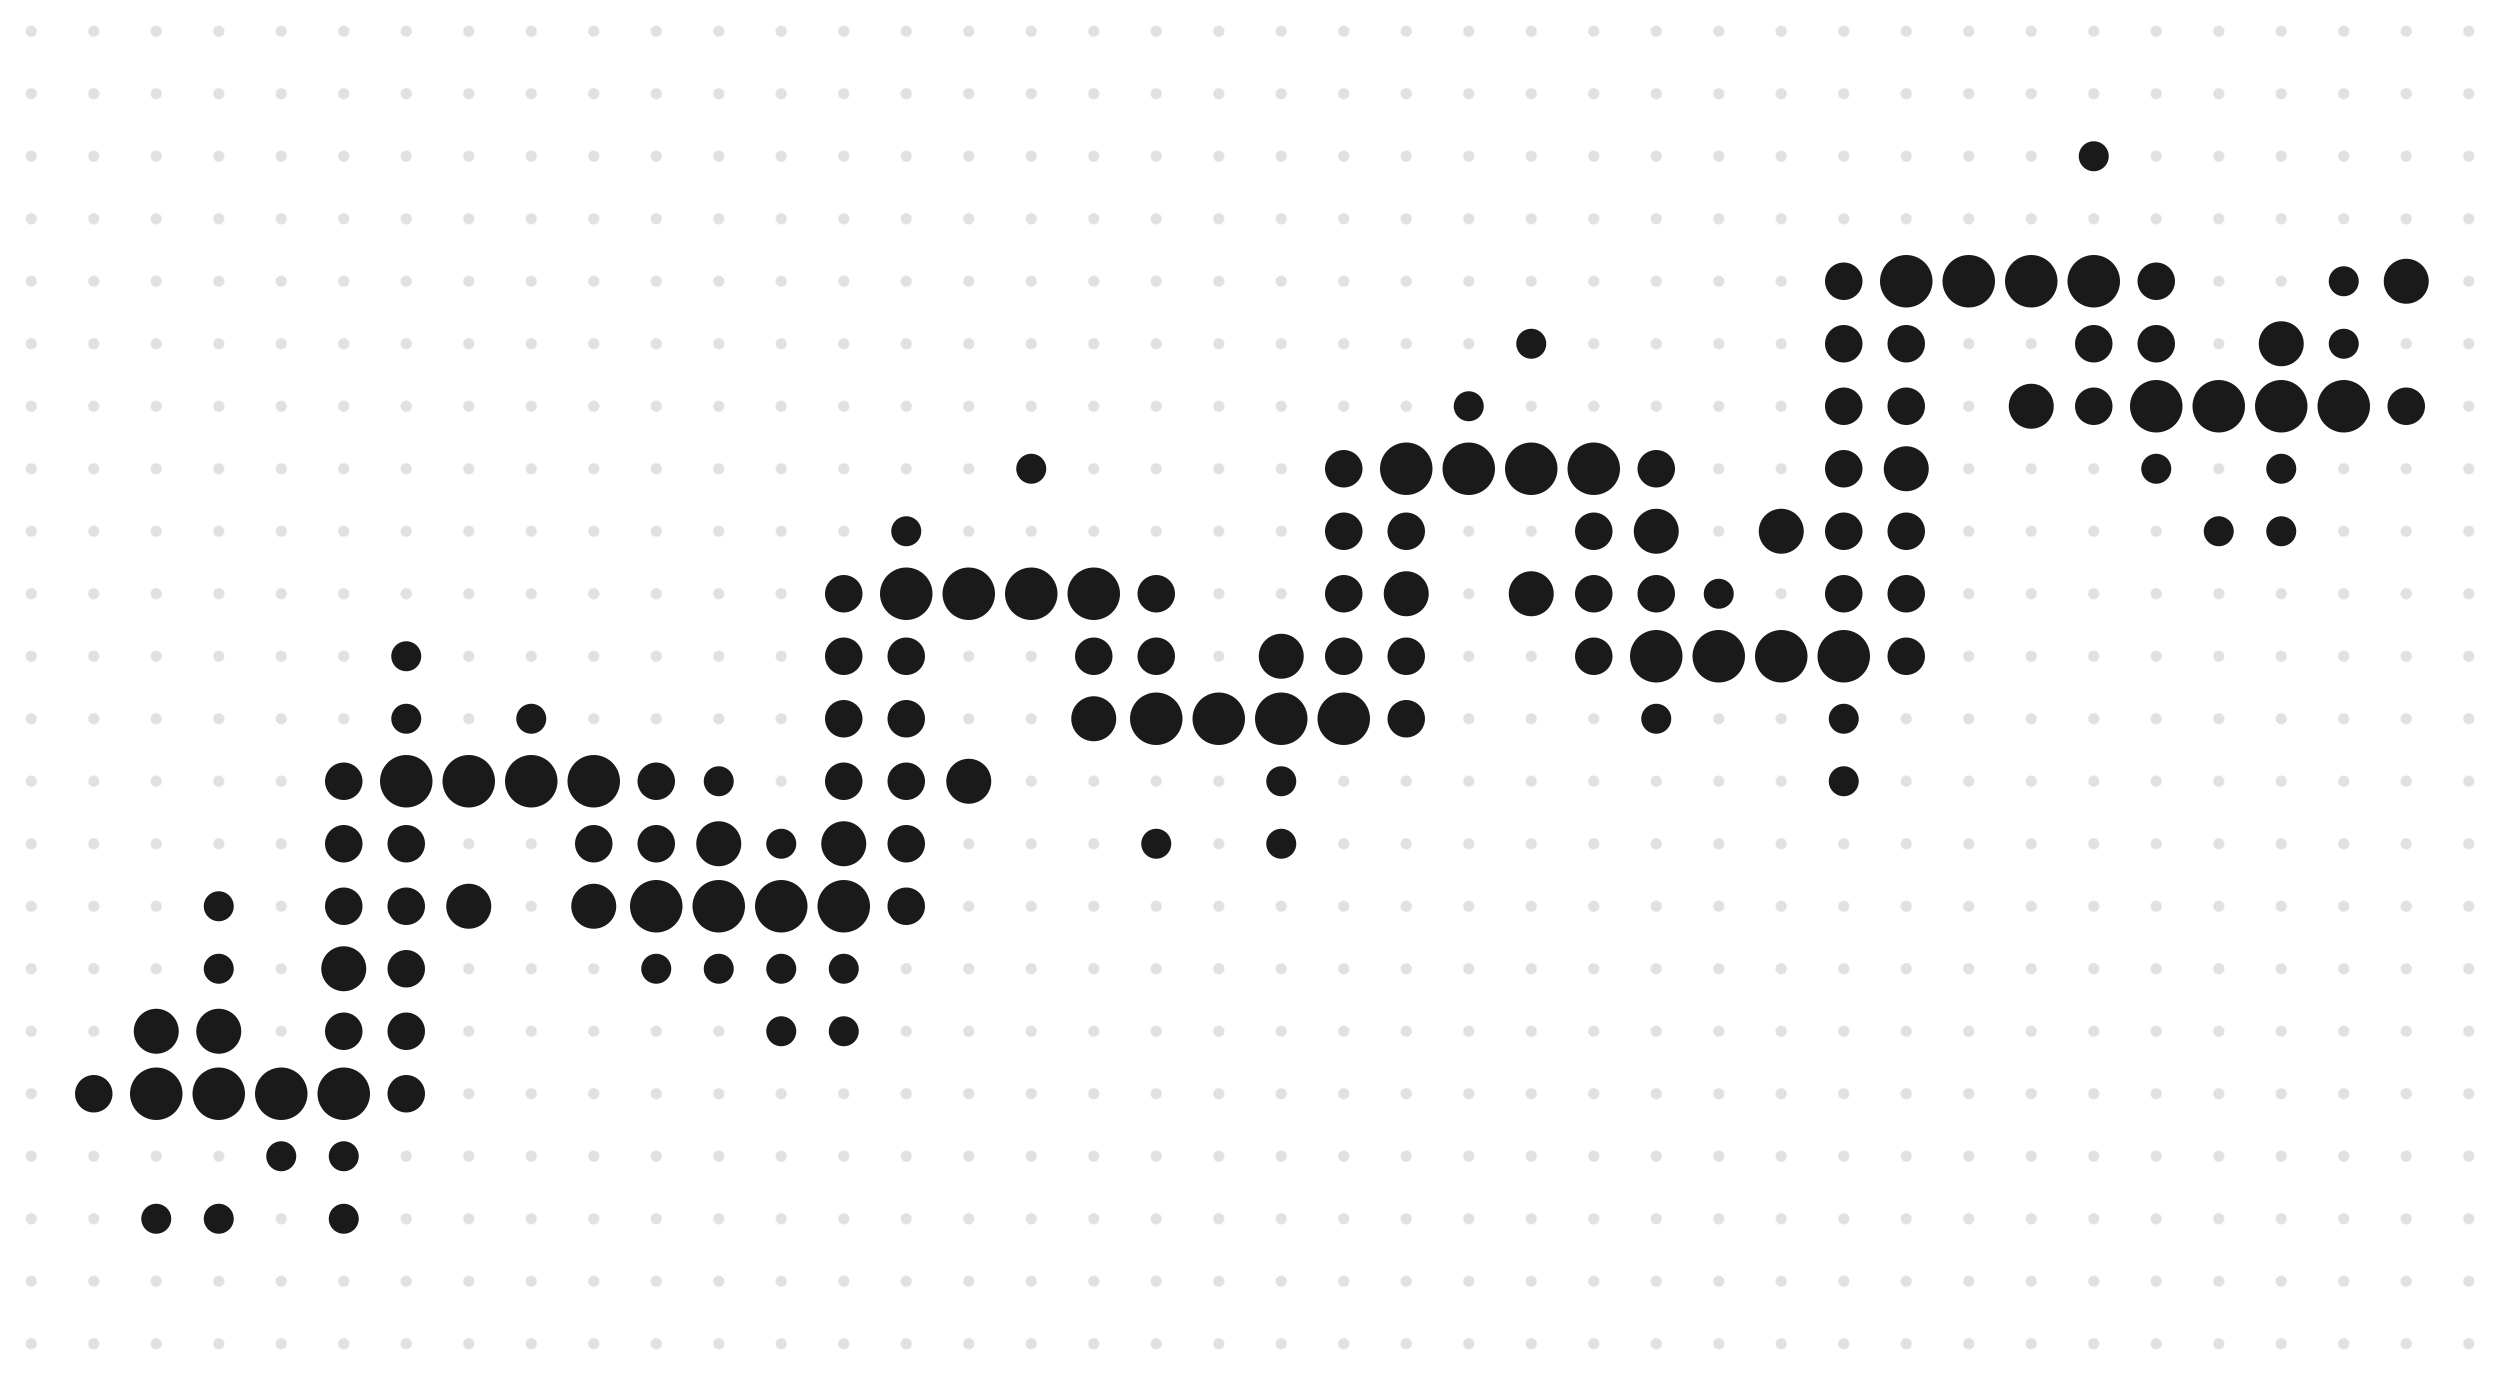
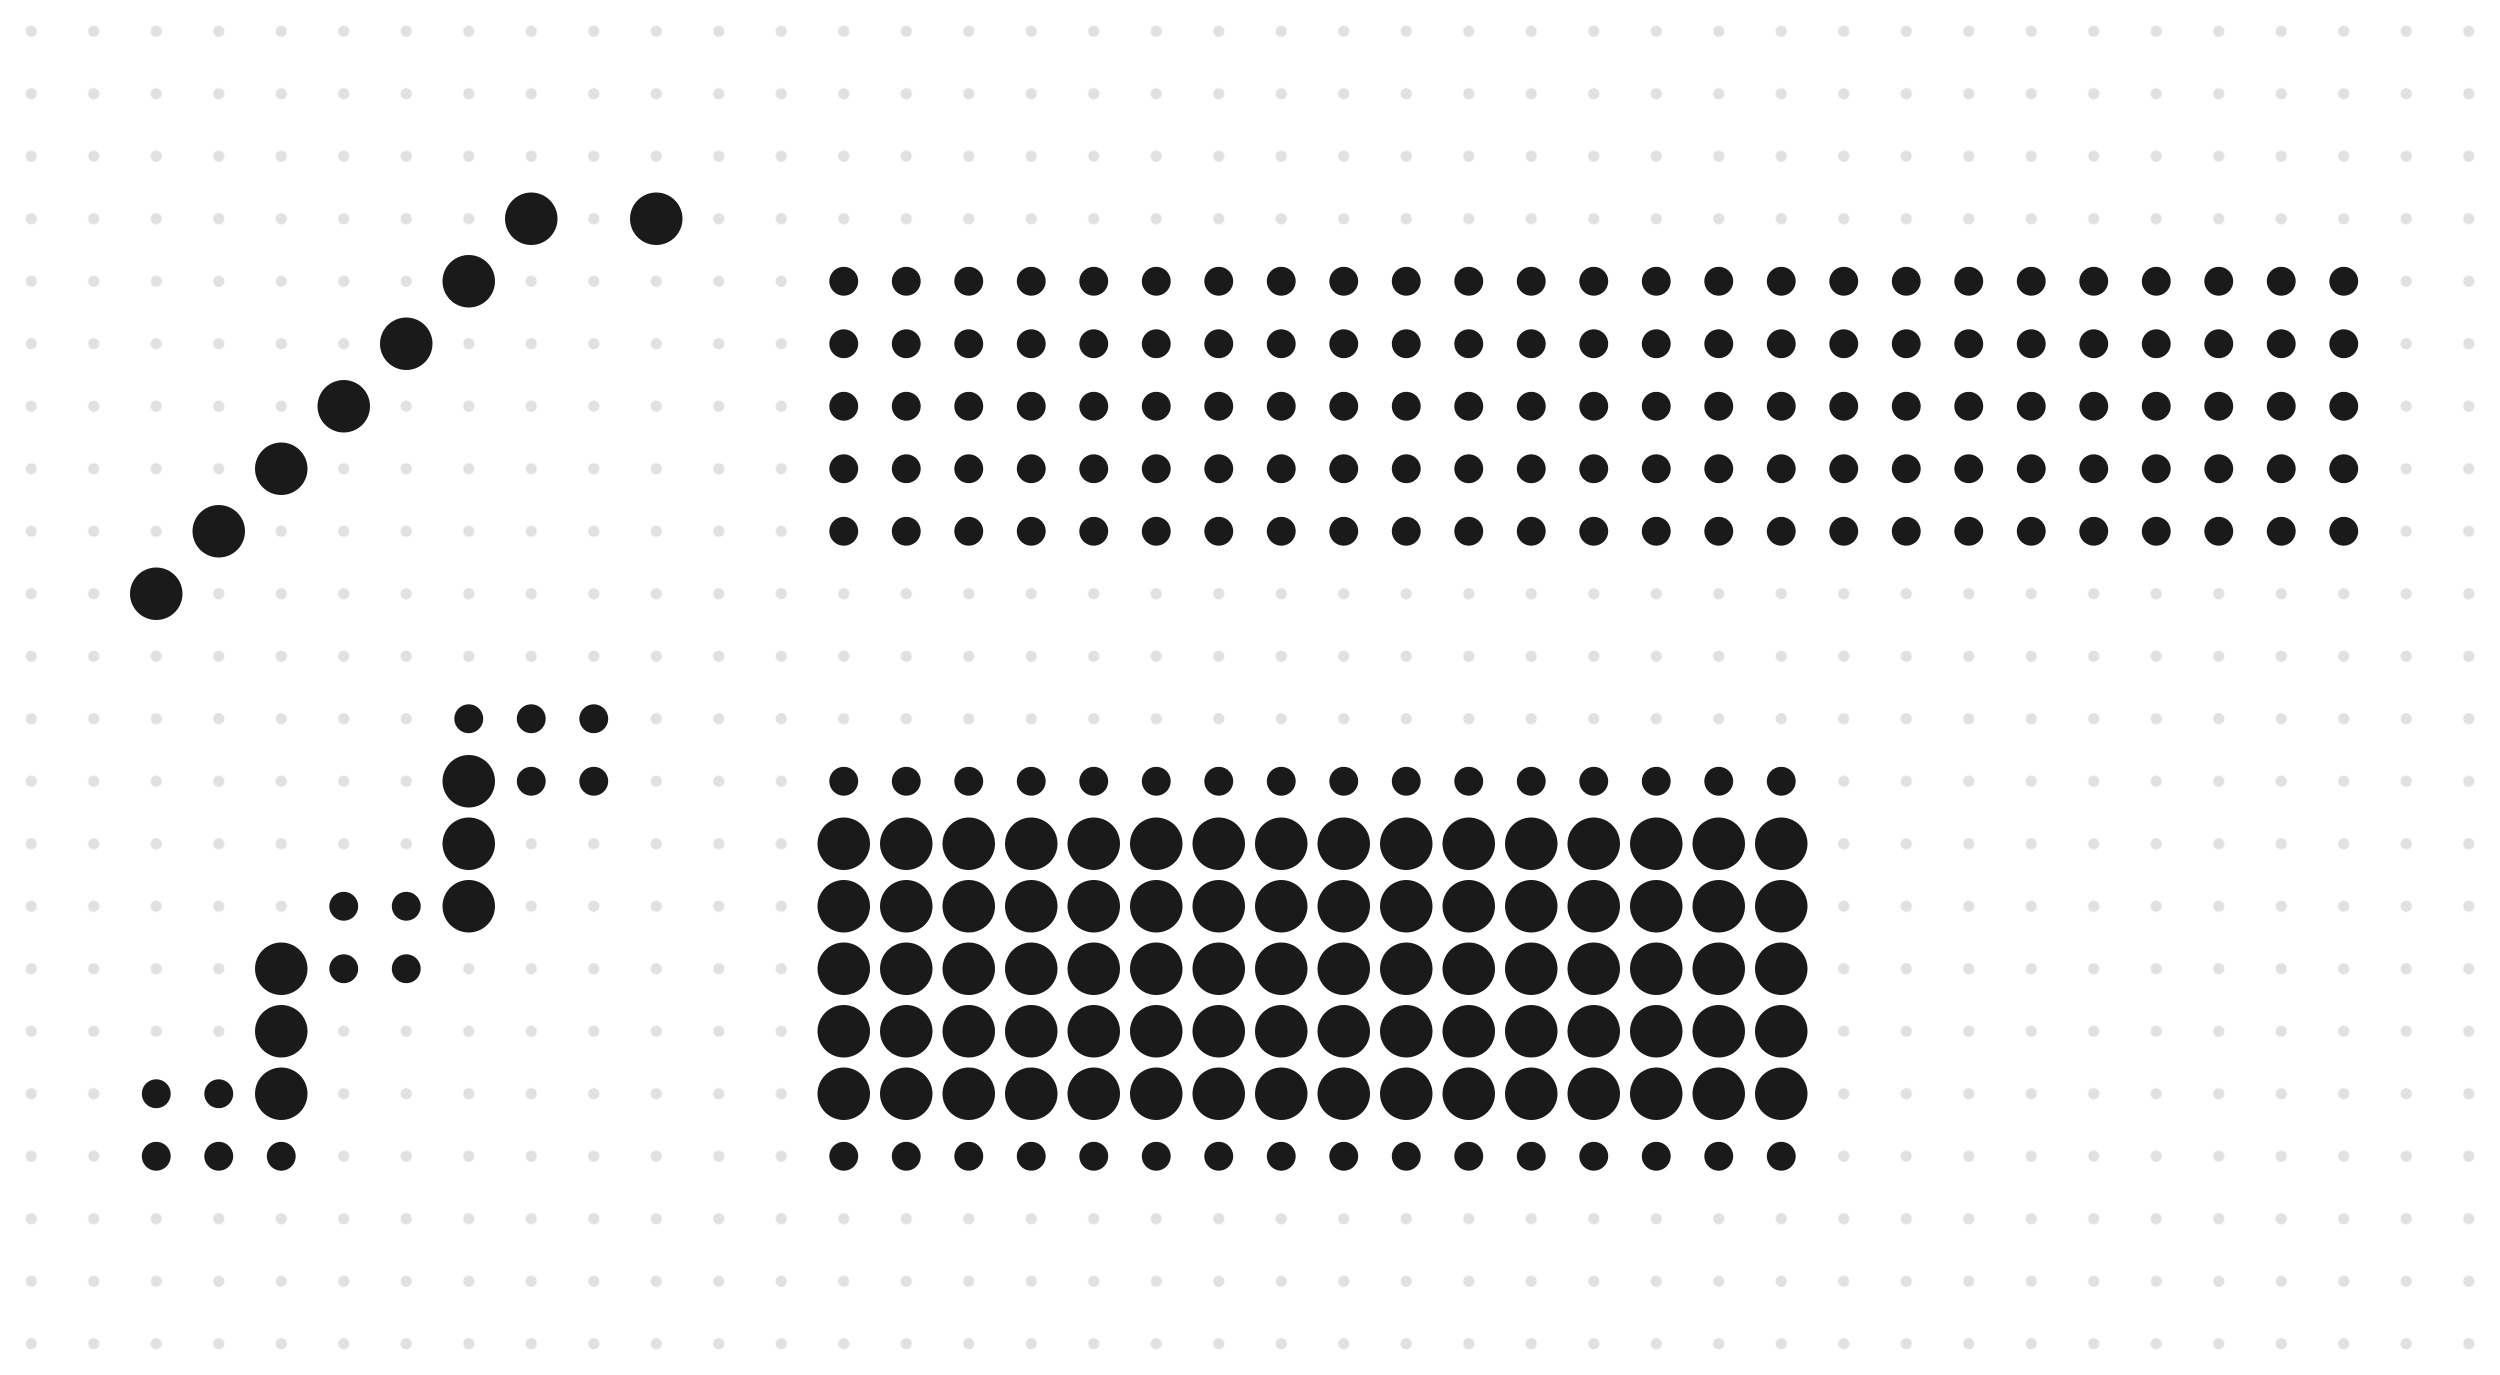
<svg xmlns="http://www.w3.org/2000/svg" viewBox="0 0 400 220" width="400" height="220" fill="none">
  <defs>
    <pattern id="g" width="10" height="10" patternUnits="userSpaceOnUse" x="0" y="0">
      <circle cx="5" cy="5" r=".9" fill="#1A1A1A" fill-opacity="0.13" />
    </pattern>
  </defs>
  <rect x="0" y="0" width="400" height="220" fill="url(#g)" />
-   <path stroke="#1A1A1A" stroke-width="4.8" stroke-linecap="round" d="M335 25h0m40 20h0m-130 10h0m130 0h0m-140 10h0m-70 10h0m180 0h0m20 0h0m-220 10h0m210 0h0m10 0h0m-90 10h0m-210 10h0m0 10h0m20 0h0m180 0h0m30 0h0m-180 10h0m90 0h0m90 0h0m-170 10h0m60 0h0m20 0h0m-170 10h0m0 10h0m70 0h0m10 0h0m10 0h0m10 0h0m-10 10h0m10 0h0m-90 20h0m10 0h0m-30 10h0m10 0h0m20 0h0" />
-   <path stroke="#1A1A1A" stroke-width="6" stroke-linecap="round" d="M295 45h0m50 0h0m-50 10h0m10 0h0m30 0h0m10 0h0m-50 10h0m10 0h0m30 0h0m50 0h0m-170 10h0m50 0h0m30 0h0m-80 10h0m10 0h0m30 0h0m40 0h0m10 0h0m-170 10h0m50 0h0m30 0h0m40 0h0m10 0h0m30 0h0m10 0h0m-170 10h0m10 0h0m30 0h0m10 0h0m30 0h0m10 0h0m30 0h0m50 0h0m-170 10h0m10 0h0m80 0h0m-170 10h0m50 0h0m30 0h0m10 0h0m-90 10h0m10 0h0m30 0h0m10 0h0m40 0h0m-90 10h0m10 0h0m80 0h0m-80 10h0m-10 10h0m10 0h0m-50 10h0m50 0h0" />
-   <path stroke="#1A1A1A" stroke-width="7.2" stroke-linecap="round" d="M385 45h0m-20 10h0m-40 10h0m-20 10h0m-40 10h0m20 0h0m-60 10h0m20 0h0m-40 10h0m-30 10h0m-20 10h0m-40 10h0m20 0h0m-60 10h0m20 0h0m-40 10h0m-30 10h0m10 0h0" />
-   <path stroke="#1A1A1A" stroke-width="8.4" stroke-linecap="round" d="M305 45h0m10 0h0m10 0h0m10 0h0m10 20h0m10 0h0m10 0h0m10 0h0m-150 10h0m10 0h0m10 0h0m10 0h0m-110 20h0m10 0h0m10 0h0m10 0h0m90 10h0m10 0h0m10 0h0m10 0h0m-110 10h0m10 0h0m10 0h0m10 0h0m-150 10h0m10 0h0m10 0h0m10 0h0m10 20h0m10 0h0m10 0h0m10 0h0m-110 30h0m10 0h0m10 0h0m10 0h0" />
+   <path stroke="#1A1A1A" stroke-width="4.62" stroke-linecap="round" d="M135 45h0m10 0h0m10 0h0m10 0h0m10 0h0m10 0h0m10 0h0m10 0h0m10 0h0m10 0h0m10 0h0m10 0h0m10 0h0m10 0h0m10 0h0m10 0h0m10 0h0m10 0h0m10 0h0m10 0h0m10 0h0m10 0h0m10 0h0m10 0h0m10 0h0m-240 10h0m10 0h0m10 0h0m10 0h0m10 0h0m10 0h0m10 0h0m10 0h0m10 0h0m10 0h0m10 0h0m10 0h0m10 0h0m10 0h0m10 0h0m10 0h0m10 0h0m10 0h0m10 0h0m10 0h0m10 0h0m10 0h0m10 0h0m10 0h0m10 0h0m-240 10h0m10 0h0m10 0h0m10 0h0m10 0h0m10 0h0m10 0h0m10 0h0m10 0h0m10 0h0m10 0h0m10 0h0m10 0h0m10 0h0m10 0h0m10 0h0m10 0h0m10 0h0m10 0h0m10 0h0m10 0h0m10 0h0m10 0h0m10 0h0m10 0h0m-240 10h0m10 0h0m10 0h0m10 0h0m10 0h0m10 0h0m10 0h0m10 0h0m10 0h0m10 0h0m10 0h0m10 0h0m10 0h0m10 0h0m10 0h0m10 0h0m10 0h0m10 0h0m10 0h0m10 0h0m10 0h0m10 0h0m10 0h0m10 0h0m10 0h0m-240 10h0m10 0h0m10 0h0m10 0h0m10 0h0m10 0h0m10 0h0m10 0h0m10 0h0m10 0h0m10 0h0m10 0h0m10 0h0m10 0h0m10 0h0m10 0h0m10 0h0m10 0h0m10 0h0m10 0h0m10 0h0m10 0h0m10 0h0m10 0h0m10 0h0m-300 30h0m10 0h0m10 0h0m-10 10h0m10 0h0m40 0h0m10 0h0m10 0h0m10 0h0m10 0h0m10 0h0m10 0h0m10 0h0m10 0h0m10 0h0m10 0h0m10 0h0m10 0h0m10 0h0m10 0h0m10 0h0m-230 20h0m10 0h0m-10 10h0m10 0h0m-40 20h0m10 0h0m-10 10h0m10 0h0m10 0h0m90 0h0m10 0h0m10 0h0m10 0h0m10 0h0m10 0h0m10 0h0m10 0h0m10 0h0m10 0h0m10 0h0m10 0h0m10 0h0m10 0h0m10 0h0m10 0h0" />
+   <path stroke="#1A1A1A" stroke-width="8.4" stroke-linecap="round" d="M85 35h0m20 0h0m-30 10h0m-10 10h0m-10 10h0m-10 10h0m-10 10h0m-10 10h0m50 30h0m0 10h0m60 0h0m10 0h0m10 0h0m10 0h0m10 0h0m10 0h0m10 0h0m10 0h0m10 0h0m10 0h0m10 0h0m10 0h0m10 0h0m10 0h0m10 0h0m10 0h0m-210 10h0m60 0h0m10 0h0m10 0h0m10 0h0m10 0h0m10 0h0m10 0h0m10 0h0m10 0h0m10 0h0m10 0h0m10 0h0m10 0h0m10 0h0m10 0h0m10 0h0m-240 10h0m90 0h0m10 0h0m10 0h0m10 0h0m10 0h0m10 0h0m10 0h0m10 0h0m10 0h0m10 0h0m10 0h0m10 0h0m10 0h0m10 0h0m10 0h0m10 0h0m-240 10h0m90 0h0m10 0h0m10 0h0m10 0h0m10 0h0m10 0h0m10 0h0m10 0h0m10 0h0m10 0h0m10 0h0m10 0h0m10 0h0m10 0h0m10 0h0m10 0h0m-240 10h0m90 0h0m10 0h0m10 0h0m10 0h0m10 0h0m10 0h0m10 0h0m10 0h0m10 0h0m10 0h0m10 0h0m10 0h0m10 0h0m10 0h0m10 0h0m10 0h0" />
</svg>
